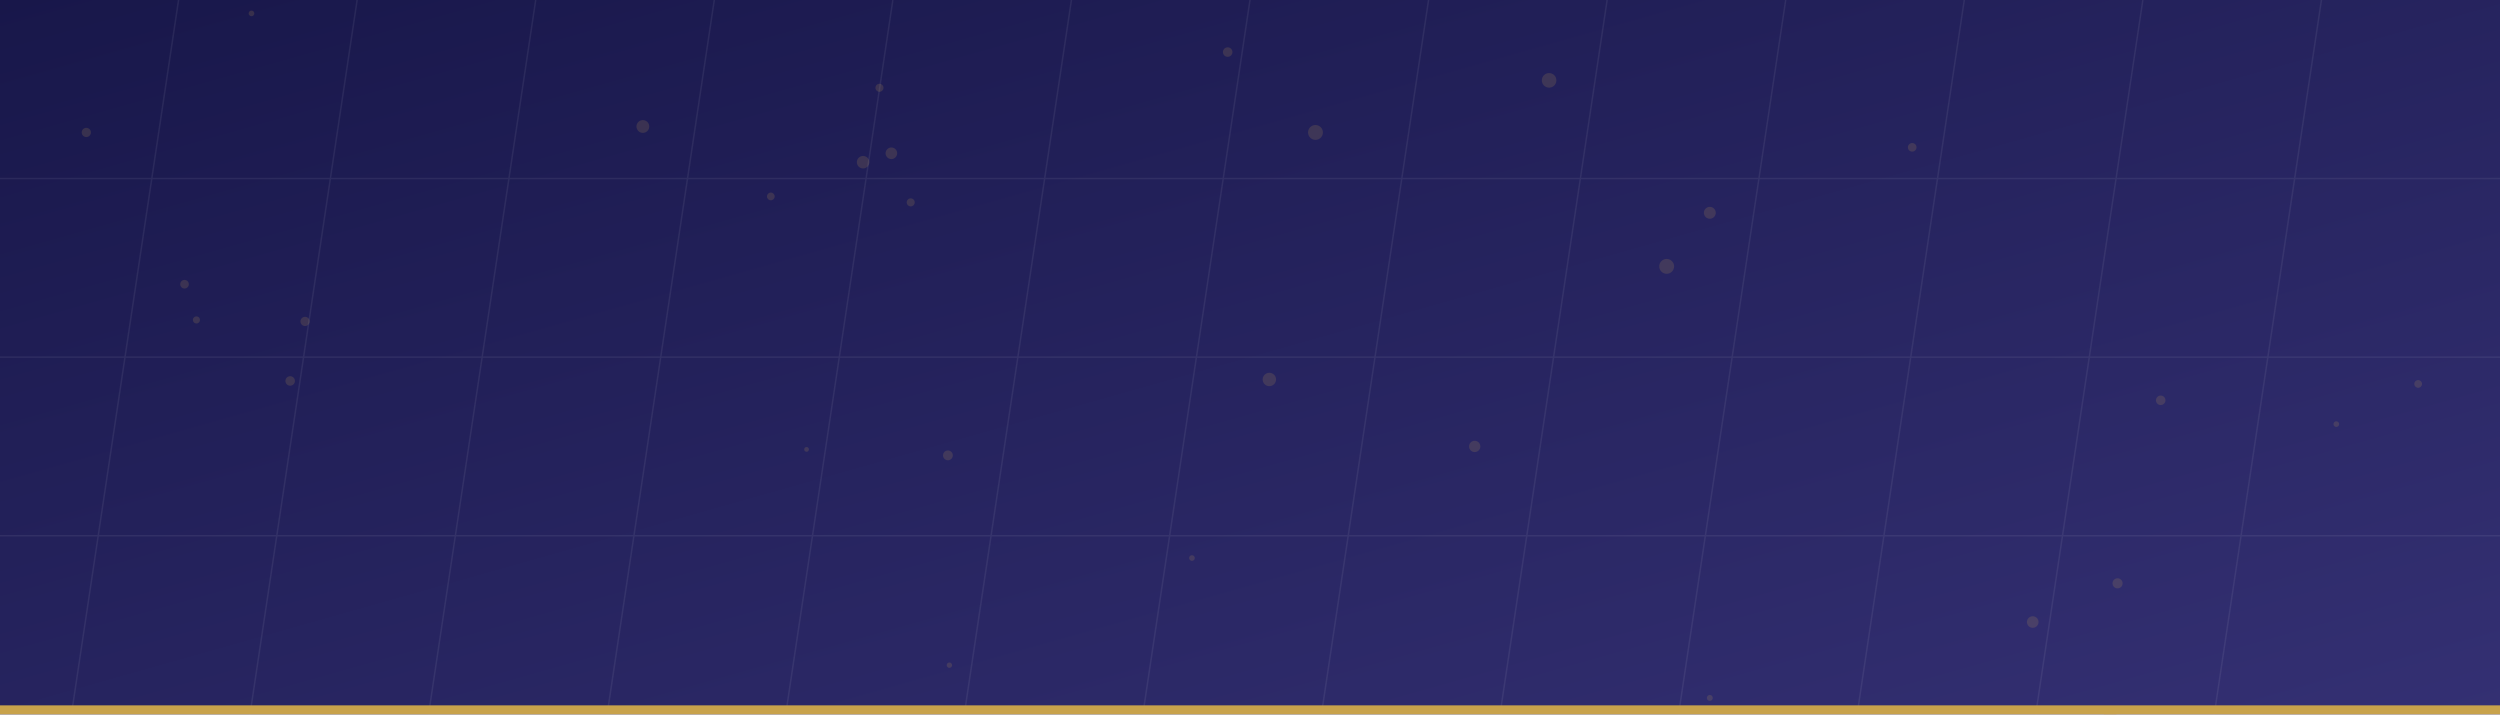
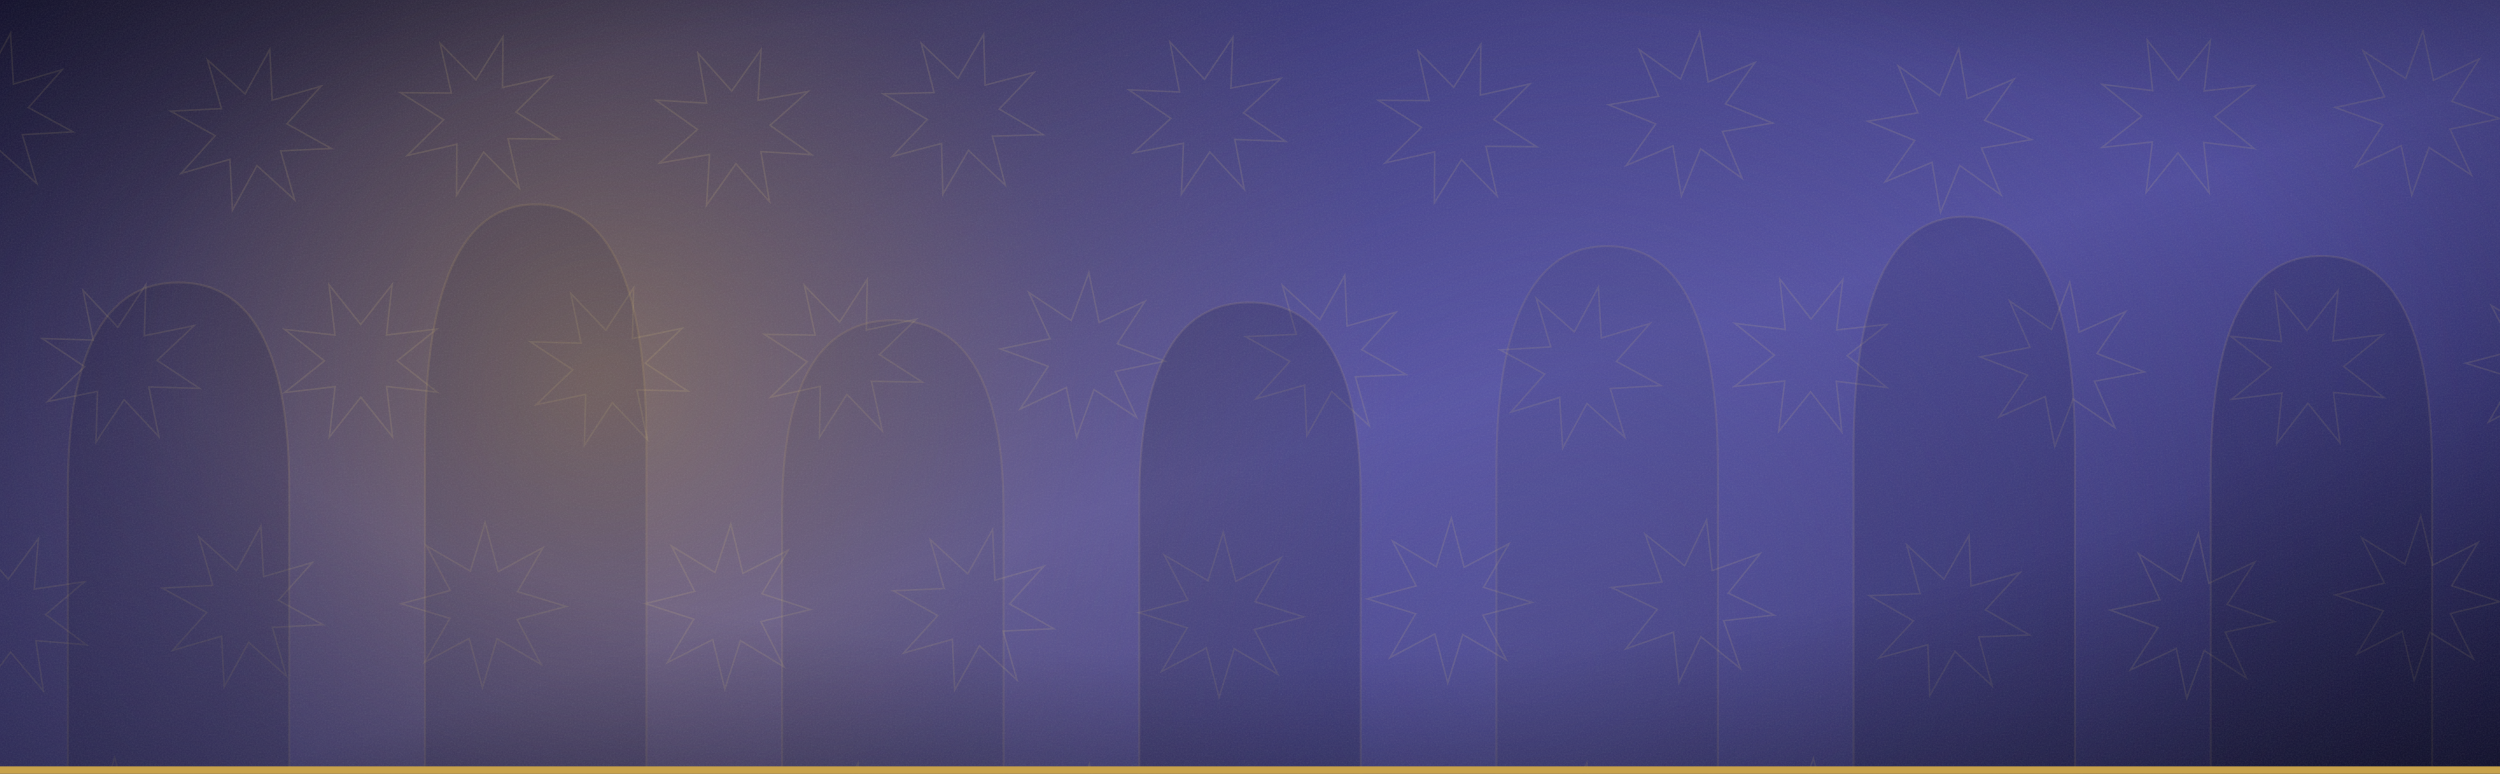
- <svg xmlns="http://www.w3.org/2000/svg" width="1680" height="480" viewBox="0 0 1680 480" role="img">
+ <svg xmlns="http://www.w3.org/2000/svg" width="1680" height="520" viewBox="0 0 1680 520" role="img">
  <defs>
-     <linearGradient id="g54" x1="0" y1="0" x2="1" y2="1">
-       <stop offset="0%" stop-color="#18174a" />
-       <stop offset="100%" stop-color="#343073" />
+     <linearGradient id="b58" x1="0" y1="0" x2="1" y2="1">
+       <stop offset="0%" stop-color="#121139" />
+       <stop offset="55%" stop-color="#4b4899" />
+       <stop offset="100%" stop-color="#121139" />
    </linearGradient>
+     <radialGradient id="bloom580">
+       <stop offset="0%" stop-color="#4b4899" stop-opacity="0.85" />
+       <stop offset="60%" stop-color="#4b4899" stop-opacity="0.22" />
+       <stop offset="100%" stop-color="#4b4899" stop-opacity="0" />
+     </radialGradient>
+     <radialGradient id="bloom581">
+       <stop offset="0%" stop-color="#6f6bb8" stop-opacity="0.85" />
+       <stop offset="60%" stop-color="#6f6bb8" stop-opacity="0.22" />
+       <stop offset="100%" stop-color="#6f6bb8" stop-opacity="0" />
+     </radialGradient>
+     <radialGradient id="bloom582">
+       <stop offset="0%" stop-color="#c8a24b" stop-opacity="0.85" />
+       <stop offset="60%" stop-color="#c8a24b" stop-opacity="0.22" />
+       <stop offset="100%" stop-color="#c8a24b" stop-opacity="0" />
+     </radialGradient>
+     <radialGradient id="b58v" cx="50%" cy="42%" r="78%">
+       <stop offset="55%" stop-color="#000000" stop-opacity="0" />
+       <stop offset="100%" stop-color="#000000" stop-opacity="0.42" />
+     </radialGradient>
+     <filter id="b58g" x="0" y="0" width="100%" height="100%">
+       <feTurbulence type="fractalNoise" baseFrequency="0.85" numOctaves="3" stitchTiles="stitch" result="n" />
+       <feColorMatrix type="saturate" values="0" in="n" result="g" />
+       <feComponentTransfer in="g" result="t">
+         <feFuncA type="linear" slope="0.16" />
+       </feComponentTransfer>
+     </filter>
  </defs>
-   <rect width="1680" height="480" fill="url(#g54)" />
-   <g stroke="#ffffff" stroke-width="1" opacity="0.07">
-     <line x1="120" y1="0" x2="48" y2="480" />
-     <line x1="240" y1="0" x2="168" y2="480" />
-     <line x1="360" y1="0" x2="288" y2="480" />
-     <line x1="480" y1="0" x2="408" y2="480" />
-     <line x1="600" y1="0" x2="528" y2="480" />
-     <line x1="720" y1="0" x2="648" y2="480" />
-     <line x1="840" y1="0" x2="768" y2="480" />
-     <line x1="960" y1="0" x2="888" y2="480" />
-     <line x1="1080" y1="0" x2="1008" y2="480" />
-     <line x1="1200" y1="0" x2="1128" y2="480" />
-     <line x1="1320" y1="0" x2="1248" y2="480" />
-     <line x1="1440" y1="0" x2="1368" y2="480" />
-     <line x1="1560" y1="0" x2="1488" y2="480" />
-     <line x1="0" y1="120" x2="1680" y2="120" />
-     <line x1="0" y1="240" x2="1680" y2="240" />
-     <line x1="0" y1="360" x2="1680" y2="360" />
+   <rect width="1680" height="520" fill="url(#b58)" />
+   <g opacity="0.55">
+     <circle cx="1082.1" cy="358.9" r="677.3" fill="url(#bloom580)" />
+     <circle cx="1025" cy="444.1" r="872.8" fill="url(#bloom581)" />
+     <circle cx="403.5" cy="256.5" r="539.4" fill="url(#bloom582)" />
  </g>
-   <g fill="#c8a24b" opacity="0.17">
-     <circle cx="432" cy="85" r="4.3" />
-     <circle cx="1120" cy="179" r="5.0" />
-     <circle cx="1041" cy="54" r="4.9" />
-     <circle cx="1149" cy="143" r="4.0" />
-     <circle cx="612" cy="136" r="2.7" />
-     <circle cx="1149" cy="469" r="2.0" />
-     <circle cx="853" cy="255" r="4.5" />
-     <circle cx="1570" cy="285" r="1.9" />
-     <circle cx="591" cy="59" r="2.7" />
-     <circle cx="58" cy="89" r="3.1" />
-     <circle cx="124" cy="191" r="2.9" />
-     <circle cx="205" cy="216" r="3.1" />
-     <circle cx="1452" cy="269" r="3.2" />
-     <circle cx="801" cy="375" r="1.9" />
-     <circle cx="1366" cy="418" r="3.9" />
-     <circle cx="195" cy="256" r="3.2" />
-     <circle cx="637" cy="306" r="3.3" />
-     <circle cx="991" cy="300" r="3.8" />
-     <circle cx="1423" cy="392" r="3.4" />
-     <circle cx="1625" cy="258" r="2.6" />
-     <circle cx="169" cy="9" r="1.9" />
-     <circle cx="1418" cy="479" r="4.4" />
-     <circle cx="884" cy="89" r="5.0" />
-     <circle cx="599" cy="103" r="3.9" />
-     <circle cx="580" cy="109" r="4.2" />
-     <circle cx="825" cy="35" r="3.2" />
-     <circle cx="542" cy="302" r="1.6" />
-     <circle cx="1285" cy="99" r="2.9" />
-     <circle cx="132" cy="215" r="2.4" />
-     <circle cx="638" cy="447" r="1.8" />
-     <circle cx="518" cy="132" r="2.6" />
+   <g fill="none" stroke="#dcc57c" stroke-width="1.1" opacity="0.14">
+     <path d="M-26.6,-71.8L-60.5,-68.2L-49.2,-35.9L-75.8,-57.4L-90.6,-26.6L-94.2,-60.5L-126.5,-49.2L-105,-75.8L-135.8,-90.6L-101.9,-94.2L-113.2,-126.5L-86.6,-105L-71.8,-135.8L-68.2,-101.9L-35.9,-113.2L-57.4,-86.6Z" />
+     <path d="M139.9,-56.2L105.9,-58.7L111.3,-24.9L88.9,-50.7L68.9,-23.1L71.3,-57.1L37.6,-51.7L63.4,-74.1L35.8,-94.1L69.8,-91.7L64.4,-125.4L86.8,-99.6L106.8,-127.2L104.3,-93.2L138.1,-98.6L112.3,-76.2Z" />
+     <path d="M295.1,-85L262,-76.4L277.9,-46.2L248.5,-63.5L238.4,-30.9L229.8,-64L199.6,-48.1L216.9,-77.5L184.3,-87.6L217.3,-96.2L201.4,-126.4L230.9,-109.1L241,-141.7L249.6,-108.7L279.8,-124.6L262.5,-95.1Z" />
+     <path d="M463.3,-63.3L429.2,-63.5L436.7,-30.2L412.7,-54.6L394.5,-25.7L394.8,-59.8L361.5,-52.3L385.8,-76.3L356.9,-94.5L391.1,-94.2L383.6,-127.5L407.5,-103.2L425.7,-132.1L425.5,-97.9L458.8,-105.4L434.4,-81.5Z" />
+     <path d="M622.6,-70.7L588.5,-69.1L597.8,-36.3L572.6,-59.2L555.9,-29.4L554.3,-63.5L521.5,-54.2L544.5,-79.4L514.7,-96.1L548.8,-97.7L539.4,-130.5L564.7,-107.5L581.3,-137.3L582.9,-103.2L615.7,-112.6L592.8,-87.3Z" />
+     <path d="M783.2,-74.4L749.2,-72.1L759.2,-39.4L733.5,-61.9L717.4,-31.8L715.2,-65.8L682.5,-55.8L705,-81.5L674.8,-97.6L708.9,-99.8L698.9,-132.5L724.6,-110L740.6,-140.2L742.9,-106.1L775.6,-116.1L753.1,-90.4Z" />
+     <path d="M951.1,-67.3L917,-66.1L926,-33.2L901,-56.5L884,-26.9L882.8,-61L849.9,-52L873.2,-77L843.6,-94L877.7,-95.2L868.8,-128.1L893.7,-104.8L910.7,-134.4L911.9,-100.3L944.8,-109.2L921.5,-84.3Z" />
+     <path d="M1111.8,-74L1077.8,-70.6L1088.9,-38.3L1062.5,-59.9L1047.5,-29.2L1044.1,-63.2L1011.8,-52.1L1033.4,-78.5L1002.7,-93.5L1036.7,-96.9L1025.6,-129.2L1052,-107.6L1067,-138.3L1070.4,-104.3L1102.7,-115.4L1081.1,-89Z" />
+     <path d="M1271.1,-78.9L1237.2,-74.8L1248.9,-42.7L1222,-63.8L1207.6,-32.9L1203.6,-66.8L1171.5,-55.1L1192.6,-82L1161.6,-96.4L1195.5,-100.4L1183.9,-132.5L1210.7,-111.4L1225.1,-142.4L1229.2,-108.5L1261.3,-120.1L1240.2,-93.3Z" />
+     <path d="M1437.6,-75.7L1403.7,-71.5L1415.5,-39.4L1388.6,-60.4L1374.3,-29.4L1370.1,-63.3L1338.1,-51.5L1359.1,-78.4L1328.1,-92.7L1361.9,-96.9L1350.1,-128.9L1377.1,-107.9L1391.3,-138.9L1395.5,-105.1L1427.6,-116.9L1406.6,-89.9Z" />
+     <path d="M1606,-79.3L1573.2,-70L1589.7,-40.1L1559.9,-56.8L1550.5,-24L1541.2,-56.8L1511.3,-40.3L1528,-70.1L1495.2,-79.5L1528,-88.8L1511.5,-118.7L1541.3,-102L1550.7,-134.8L1560,-102L1589.9,-118.5L1573.2,-88.7Z" />
+     <path d="M1767.3,-72.2L1733.5,-67.9L1745.4,-35.9L1718.4,-56.7L1704.3,-25.7L1699.9,-59.5L1667.9,-47.6L1688.8,-74.6L1657.7,-88.7L1691.6,-93.1L1679.6,-125.1L1706.6,-104.2L1720.8,-135.3L1725.1,-101.4L1757.1,-113.4L1736.3,-86.4Z" />
+     <path d="M49.1,88.6L15,90.5L24.7,123.3L-0.8,100.6L-17.1,130.6L-19.1,96.5L-51.8,106.2L-29.1,80.7L-59.1,64.4L-25,62.4L-34.7,29.7L-9.2,52.4L7.1,22.4L9,56.5L41.8,46.8L19.1,72.3Z" />
+     <path d="M222.7,99.8L188.6,101.4L198,134.3L172.7,111.3L156.2,141.2L154.5,107.1L121.7,116.5L144.6,91.2L114.7,74.7L148.8,73L139.4,40.2L164.7,63.1L181.3,33.2L182.9,67.3L215.8,57.9L192.8,83.2Z" />
+     <path d="M375.6,93.5L341.4,93.2L349,126.5L325,102.2L306.8,131.1L307,96.9L273.7,104.5L298.1,80.5L269.2,62.3L303.3,62.5L295.8,29.2L319.8,53.6L338,24.7L337.7,58.8L371,51.3L346.7,75.3Z" />
+     <path d="M545.4,103.9L511.3,101.9L517.1,135.5L494.5,110L474.8,137.9L476.8,103.8L443.2,109.6L468.7,87L440.8,67.3L474.9,69.3L469,35.7L491.7,61.2L511.4,33.3L509.4,67.4L543,61.5L517.5,84.2Z" />
+     <path d="M701,90.5L666.9,91.5L675.6,124.5L650.8,101L633.6,130.5L632.7,96.4L599.6,105.1L623.1,80.3L593.6,63.1L627.7,62.2L619.1,29.1L643.8,52.6L661,23.1L662,57.2L695,48.6L671.5,73.3Z" />
+     <path d="M863.9,95L829.8,93.7L836.2,127.2L813,102.1L793.9,130.4L795.3,96.3L761.7,102.7L786.8,79.5L758.6,60.4L792.7,61.8L786.2,28.2L809.4,53.3L828.5,25.1L827.2,59.2L860.7,52.7L835.6,75.9Z" />
+     <path d="M1032.7,98.6L998.5,98.3L1006,131.6L982.1,107.3L963.9,136.2L964.1,102L930.8,109.5L955.2,85.6L926.3,67.4L960.4,67.6L952.9,34.3L976.9,58.7L995.1,29.8L994.8,63.9L1028.1,56.4L1003.8,80.4Z" />
+     <path d="M1191.1,82.7L1157.5,88.4L1170.7,119.8L1142.8,100L1129.9,131.6L1124.2,98L1092.8,111.2L1112.6,83.3L1081,70.4L1114.6,64.7L1101.5,33.3L1129.3,53.1L1142.2,21.5L1147.9,55.1L1179.3,42L1159.5,69.8Z" />
+     <path d="M1365.2,93.8L1331.6,99.5L1344.7,131L1316.9,111.2L1304,142.7L1298.3,109.1L1266.8,122.2L1286.7,94.4L1255.1,81.5L1288.8,75.8L1275.6,44.3L1303.4,64.2L1316.3,32.6L1322,66.3L1353.5,53.1L1333.7,80.9Z" />
+     <path d="M1514.8,99.8L1480.9,95.7L1484.6,129.6L1463.6,102.7L1442.2,129.3L1446.4,95.4L1412.4,99.1L1439.3,78.1L1412.7,56.7L1446.6,60.9L1442.9,26.9L1463.9,53.8L1485.3,27.2L1481.2,61.1L1515.1,57.4L1488.2,78.4Z" />
+     <path d="M1679.7,79.7L1646.4,86.8L1660.9,117.7L1632.3,99.1L1620.7,131.2L1613.6,97.9L1582.7,112.4L1601.3,83.8L1569.2,72.2L1602.5,65.1L1588,34.2L1616.6,52.8L1628.2,20.7L1635.3,54L1666.2,39.5L1647.6,68.1Z" />
+     <path d="M1846.7,98.9L1812.5,98L1819.5,131.4L1796,106.6L1777.2,135.2L1778.1,101L1744.7,108L1769.4,84.5L1740.9,65.7L1775,66.6L1768.1,33.2L1791.6,57.9L1810.4,29.4L1809.5,63.5L1842.9,56.6L1818.1,80.1Z" />
+     <path d="M-29.2,247.1L-62.8,253.2L-49.2,284.5L-77.3,265L-89.8,296.8L-95.9,263.2L-127.2,276.8L-107.8,248.7L-139.5,236.2L-105.9,230.1L-119.5,198.8L-91.5,218.2L-78.9,186.5L-72.8,220.1L-41.5,206.5L-61,234.5Z" />
+     <path d="M134.1,261L100,260L106.8,293.5L83.4,268.6L64.5,297.1L65.5,263L32.1,269.8L56.9,246.4L28.4,227.5L62.6,228.5L55.8,195.1L79.2,219.9L98,191.4L97,225.6L130.5,218.8L105.6,242.2Z" />
+     <path d="M293.7,263.5L259.8,259.7L263.8,293.6L242.5,266.9L221.3,293.7L225.2,259.8L191.3,263.8L218,242.5L191.2,221.3L225.1,225.2L221.1,191.3L242.4,218L263.5,191.2L259.7,225.1L293.6,221.1L266.9,242.4Z" />
+     <path d="M462.2,262.8L428,262L435,295.4L411.5,270.6L392.7,299.2L393.6,265L360.2,272L384.9,248.5L356.4,229.7L390.5,230.6L383.6,197.2L407.1,221.9L425.8,193.4L425,227.5L458.4,220.6L433.6,244.1Z" />
+     <path d="M619.8,256.8L585.6,256.2L592.9,289.6L569.1,265L550.7,293.8L551.2,259.6L517.9,266.9L542.4,243.1L513.7,224.7L547.8,225.2L540.6,191.9L564.3,216.4L582.8,187.7L582.2,221.8L615.6,214.6L591,238.3Z" />
+     <path d="M782.8,242.7L749.4,249.6L763.8,280.5L735.2,261.8L723.5,293.8L716.6,260.4L685.6,274.8L704.4,246.2L672.3,234.5L705.7,227.6L691.4,196.6L719.9,215.4L731.7,183.3L738.6,216.7L769.5,202.4L750.8,230.9Z" />
+     <path d="M944.9,251.7L910.8,253.2L920.1,286.1L894.9,263.1L878.2,292.9L876.7,258.8L843.8,268.1L866.8,242.9L837,226.2L871.1,224.7L861.8,191.8L887,214.8L903.7,185L905.2,219.1L938.1,209.8L915.1,235Z" />
+     <path d="M1116.2,259.1L1082.1,261.1L1091.9,293.9L1066.4,271.2L1050.1,301.2L1048.1,267.1L1015.4,276.9L1038,251.4L1008,235.1L1042.1,233.1L1032.3,200.4L1057.9,223L1074.1,193L1076.1,227.1L1108.9,217.3L1086.2,242.9Z" />
+     <path d="M1267.9,260.4L1234,256.2L1237.7,290.2L1216.7,263.3L1195.3,289.9L1199.4,256L1165.5,259.7L1192.4,238.7L1165.8,217.3L1199.7,221.4L1196,187.5L1217,214.4L1238.4,187.8L1234.2,221.7L1268.2,218L1241.3,239Z" />
+     <path d="M1441,249.9L1407.5,256.2L1421.3,287.4L1393.1,268.2L1380.8,300L1374.4,266.5L1343.2,280.3L1362.5,252.1L1330.6,239.8L1364.2,233.4L1350.4,202.2L1378.6,221.5L1390.9,189.6L1397.2,223.2L1428.4,209.4L1409.2,237.6Z" />
+     <path d="M1602,267.2L1568.1,263.7L1572.4,297.5L1550.9,271L1530,298L1533.5,264.1L1499.6,268.4L1526.1,246.9L1499.1,226L1533.1,229.5L1528.8,195.6L1550.3,222.1L1571.2,195.1L1567.7,229.1L1601.5,224.8L1575,246.3Z" />
+     <path d="M1767.8,246.7L1734.7,255.3L1750.6,285.5L1721.2,268.2L1711.1,300.8L1702.5,267.7L1672.3,283.6L1689.6,254.2L1657,244.1L1690,235.5L1674.1,205.3L1703.5,222.6L1713.7,190L1722.3,223L1752.5,207.1L1735.2,236.5Z" />
+     <path d="M58.1,433.3L24.1,430.5L29.1,464.3L7.1,438.2L-13.3,465.6L-10.5,431.6L-44.2,436.6L-18.2,414.6L-45.6,394.2L-11.6,397L-16.6,363.3L5.5,389.3L25.8,361.9L23,395.9L56.8,390.9L30.7,413Z" />
+     <path d="M217,419.8L183,421.6L192.5,454.4L167.1,431.6L150.7,461.5L148.9,427.5L116.1,437L138.9,411.6L109,395.2L143,393.4L133.5,360.6L158.9,383.4L175.3,353.5L177.1,387.5L209.9,378L187.1,403.4Z" />
+     <path d="M380.5,407.5L347.5,416.3L363.6,446.4L334,429.3L324.2,462L315.3,429L285.2,445.1L302.3,415.5L269.6,405.7L302.6,396.8L286.5,366.7L316.1,383.8L326,351.1L334.8,384.1L364.9,368L347.8,397.6Z" />
+     <path d="M544.5,409.6L511.3,417.7L526.8,448.1L497.6,430.5L487.1,463L478.9,429.8L448.5,445.3L466.2,416.1L433.7,405.6L466.8,397.4L451.3,367L480.5,384.7L491.1,352.2L499.2,385.3L529.6,369.8L512,399Z" />
+     <path d="M708.2,422.5L674.1,424.1L683.4,456.9L658.2,433.9L641.5,463.7L640,429.6L607.1,438.9L630.1,413.7L600.3,397L634.4,395.5L625.1,362.6L650.3,385.6L667,355.8L668.6,389.9L701.4,380.6L678.4,405.8Z" />
+     <path d="M876,414.5L842.9,423L858.8,453.2L829.4,435.9L819.2,468.5L810.7,435.4L780.5,451.3L797.8,421.9L765.2,411.7L798.2,403.2L782.4,373L811.8,390.3L822,357.7L830.5,390.7L860.7,374.9L843.4,404.3Z" />
+     <path d="M1029.5,404.8L996.5,413.4L1012.4,443.6L983,426.4L972.9,459L964.2,426L934.1,441.9L951.3,412.5L918.7,402.4L951.7,393.7L935.8,363.6L965.2,380.8L975.3,348.2L983.9,381.2L1014.1,365.3L996.9,394.7Z" />
+     <path d="M1192.2,413.3L1158.3,417.1L1169.6,449.3L1143,427.9L1128.3,458.7L1124.6,424.8L1092.4,436.1L1113.7,409.5L1082.9,394.8L1116.9,391.1L1105.5,358.9L1132.1,380.2L1146.8,349.4L1150.6,383.4L1182.8,372L1161.4,398.6Z" />
+     <path d="M1363.8,426.7L1329.7,428L1338.7,460.9L1313.7,437.7L1296.8,467.3L1295.5,433.2L1262.6,442.2L1285.8,417.2L1256.2,400.3L1290.3,399L1281.3,366.1L1306.3,389.3L1323.2,359.7L1324.5,393.8L1357.4,384.8L1334.2,409.8Z" />
+     <path d="M1528.7,417.8L1495.3,424.8L1509.7,455.8L1481.2,437.1L1469.5,469.2L1462.5,435.8L1431.6,450.2L1450.2,421.7L1418.1,410L1451.5,403L1437.1,372.1L1465.7,390.7L1477.3,358.6L1484.3,392L1515.3,377.6L1496.6,406.2Z" />
+     <path d="M1679.9,404.3L1646.7,412.3L1662.1,442.8L1633,425L1622.3,457.4L1614.3,424.2L1583.8,439.6L1601.6,410.5L1569.2,399.8L1602.3,391.8L1587,361.3L1616.1,379.1L1626.8,346.7L1634.8,379.8L1665.3,364.5L1647.5,393.6Z" />
+     <path d="M1842.2,419.8L1808.1,419.2L1815.3,452.6L1791.6,428L1773.1,456.7L1773.7,422.6L1740.3,429.8L1764.9,406.1L1736.2,387.6L1770.3,388.2L1763.1,354.8L1786.8,379.4L1805.3,350.7L1804.7,384.8L1838.1,377.6L1813.5,401.3Z" />
+     <path d="M-22.3,582.5L-56.2,587.2L-43.9,619L-71.1,598.4L-84.9,629.7L-89.6,595.8L-121.5,608.1L-100.9,580.9L-132.1,567.1L-98.3,562.4L-110.6,530.5L-83.4,551.1L-69.5,519.9L-64.8,553.7L-33,541.4L-53.6,568.6Z" />
+     <path d="M130.7,566.1L97.6,574.4L113.2,604.8L84,587.2L73.6,619.7L65.3,586.6L34.9,602.2L52.5,573L20,562.6L53.1,554.3L37.4,523.9L66.7,541.5L77.1,509L85.4,542.1L115.8,526.4L98.2,555.7Z" />
+     <path d="M302.3,597.4L268.4,593.9L272.7,627.8L251.2,601.3L230.3,628.3L233.8,594.4L199.9,598.7L226.4,577.2L199.4,556.3L233.3,559.8L229,525.9L250.5,552.4L271.4,525.4L267.9,559.3L301.8,555L275.3,576.5Z" />
+     <path d="M466.7,588.3L432.6,590L441.9,622.8L416.7,599.8L400.1,629.7L398.4,595.6L365.6,604.9L388.6,579.7L358.7,563.1L392.8,561.4L383.5,528.6L408.7,551.6L425.3,521.7L427,555.8L459.8,546.5L436.8,571.7Z" />
+     <path d="M622,576.6L588.1,580.3L599.5,612.5L572.8,591.2L558.1,622L554.4,588.1L522.2,599.5L543.5,572.8L512.7,558.1L546.6,554.4L535.3,522.2L561.9,543.5L576.6,512.7L580.3,546.6L612.5,535.3L591.2,561.9Z" />
+     <path d="M787.2,569L754.4,578.2L770.9,608.1L741.1,591.4L731.6,624.2L722.4,591.4L692.5,607.9L709.2,578.1L676.4,568.6L709.2,559.4L692.7,529.5L722.5,546.2L732,513.4L741.2,546.2L771.1,529.7L754.4,559.5Z" />
+     <path d="M948.2,589.1L914.1,586.6L919.5,620.4L897.2,594.6L877.2,622.2L879.6,588.1L845.9,593.5L871.7,571.2L844.1,551.2L878.1,553.6L872.7,519.9L895.1,545.7L915.1,518.1L912.6,552.1L946.4,546.7L920.6,569.1Z" />
+     <path d="M1110.4,577.4L1076.4,580.4L1087,612.8L1060.9,590.9L1045.4,621.4L1042.5,587.4L1010,598L1032,571.9L1001.5,556.4L1035.5,553.5L1024.9,521L1051,543L1066.4,512.5L1069.4,546.5L1101.8,535.9L1079.9,562Z" />
+     <path d="M1272.3,566.6L1239.2,574.9L1254.8,605.2L1225.5,587.7L1215.2,620.3L1206.8,587.2L1176.5,602.8L1194,573.5L1161.5,563.2L1194.6,554.8L1178.9,524.5L1208.2,542L1218.6,509.5L1226.9,542.6L1257.2,526.9L1239.7,556.2Z" />
+     <path d="M1442.4,584.2L1408.3,586.8L1418.6,619.4L1392.7,597.1L1377,627.4L1374.4,593.3L1341.8,603.6L1364.1,577.7L1333.8,562L1367.8,559.4L1357.6,526.8L1383.5,549.1L1399.2,518.8L1401.8,552.8L1434.4,542.6L1412.1,568.5Z" />
+     <path d="M1607.9,584.5L1573.9,588.3L1585.3,620.5L1558.7,599.1L1543.9,629.9L1540.2,595.9L1508,607.3L1529.4,580.7L1498.6,565.9L1532.5,562.2L1521.2,530L1547.8,551.4L1562.5,520.6L1566.3,554.5L1598.5,543.2L1577.1,569.8Z" />
+     <path d="M1761.2,565.6L1728.2,574.5L1744.4,604.6L1714.8,587.5L1705,620.2L1696.1,587.2L1666,603.4L1683.1,573.8L1650.4,564L1683.3,555.1L1667.2,525L1696.8,542.1L1706.6,509.4L1715.5,542.3L1745.6,526.2L1728.5,555.8Z" />
  </g>
-   <rect x="0" y="474" width="1680" height="6" fill="#c8a24b" />
+   <g opacity="0.34">
+     <path d="M45.6,520 L45.6,328.5 C45.6,216.2 82.8,189.8 120,189.8 C157.2,189.8 194.4,216.2 194.4,328.5 L194.4,520 Z" fill="#0b0a24" opacity="0.4" />
+     <path d="M45.6,520 L45.6,328.5 C45.6,216.2 82.8,189.8 120,189.8 C157.2,189.8 194.4,216.2 194.4,328.5 L194.4,520 Z" fill="none" stroke="#d2b65e" stroke-width="1.4" opacity="0.34" />
+     <path d="M285.6,520 L285.6,298 C285.6,167.9 322.8,137.3 360,137.3 C397.2,137.3 434.4,167.9 434.4,298 L434.4,520 Z" fill="#0b0a24" opacity="0.3" />
+     <path d="M285.6,520 L285.6,298 C285.6,167.9 322.8,137.3 360,137.3 C397.2,137.3 434.4,167.9 434.4,298 L434.4,520 Z" fill="none" stroke="#d2b65e" stroke-width="1.4" opacity="0.34" />
+     <path d="M525.6,520 L525.6,343.2 C525.6,239.6 562.8,215.2 600,215.2 C637.2,215.2 674.4,239.6 674.4,343.2 L674.4,520 Z" fill="#0b0a24" opacity="0.2" />
+     <path d="M525.6,520 L525.6,343.2 C525.6,239.6 562.8,215.2 600,215.2 C637.2,215.2 674.4,239.6 674.4,343.2 L674.4,520 Z" fill="none" stroke="#d2b65e" stroke-width="1.4" opacity="0.34" />
+     <path d="M765.6,520 L765.6,336.2 C765.6,228.5 802.8,203.2 840,203.2 C877.2,203.2 914.4,228.5 914.4,336.2 L914.4,520 Z" fill="#0b0a24" opacity="0.5" />
+     <path d="M765.6,520 L765.6,336.2 C765.6,228.5 802.8,203.2 840,203.2 C877.2,203.2 914.4,228.5 914.4,336.2 L914.4,520 Z" fill="none" stroke="#d2b65e" stroke-width="1.4" opacity="0.34" />
+     <path d="M1005.6,520 L1005.6,314.4 C1005.6,193.8 1042.8,165.4 1080,165.4 C1117.2,165.4 1154.4,193.8 1154.4,314.4 L1154.4,520 Z" fill="#0b0a24" opacity="0.2" />
+     <path d="M1005.6,520 L1005.6,314.4 C1005.6,193.8 1042.8,165.4 1080,165.4 C1117.2,165.4 1154.4,193.8 1154.4,314.4 L1154.4,520 Z" fill="none" stroke="#d2b65e" stroke-width="1.4" opacity="0.34" />
+     <path d="M1245.6,520 L1245.6,302.8 C1245.6,175.5 1282.8,145.6 1320,145.6 C1357.2,145.6 1394.4,175.5 1394.4,302.8 L1394.4,520 Z" fill="#0b0a24" opacity="0.4" />
+     <path d="M1245.6,520 L1245.6,302.8 C1245.6,175.5 1282.8,145.6 1320,145.6 C1357.2,145.6 1394.4,175.5 1394.4,302.8 L1394.4,520 Z" fill="none" stroke="#d2b65e" stroke-width="1.4" opacity="0.34" />
+     <path d="M1485.6,520 L1485.6,318.2 C1485.6,199.9 1522.8,172 1560,172 C1597.2,172 1634.4,199.9 1634.4,318.2 L1634.4,520 Z" fill="#0b0a24" opacity="0.5" />
+     <path d="M1485.6,520 L1485.6,318.2 C1485.6,199.9 1522.8,172 1560,172 C1597.2,172 1634.4,199.9 1634.4,318.2 L1634.4,520 Z" fill="none" stroke="#d2b65e" stroke-width="1.4" opacity="0.34" />
+   </g>
+   <rect width="1680" height="520" fill="url(#b58v)" />
+   <rect width="1680" height="520" filter="url(#b58g)" opacity="0.5" />
+   <rect x="0" y="515" width="1680" height="5" fill="#c8a24b" />
</svg>
